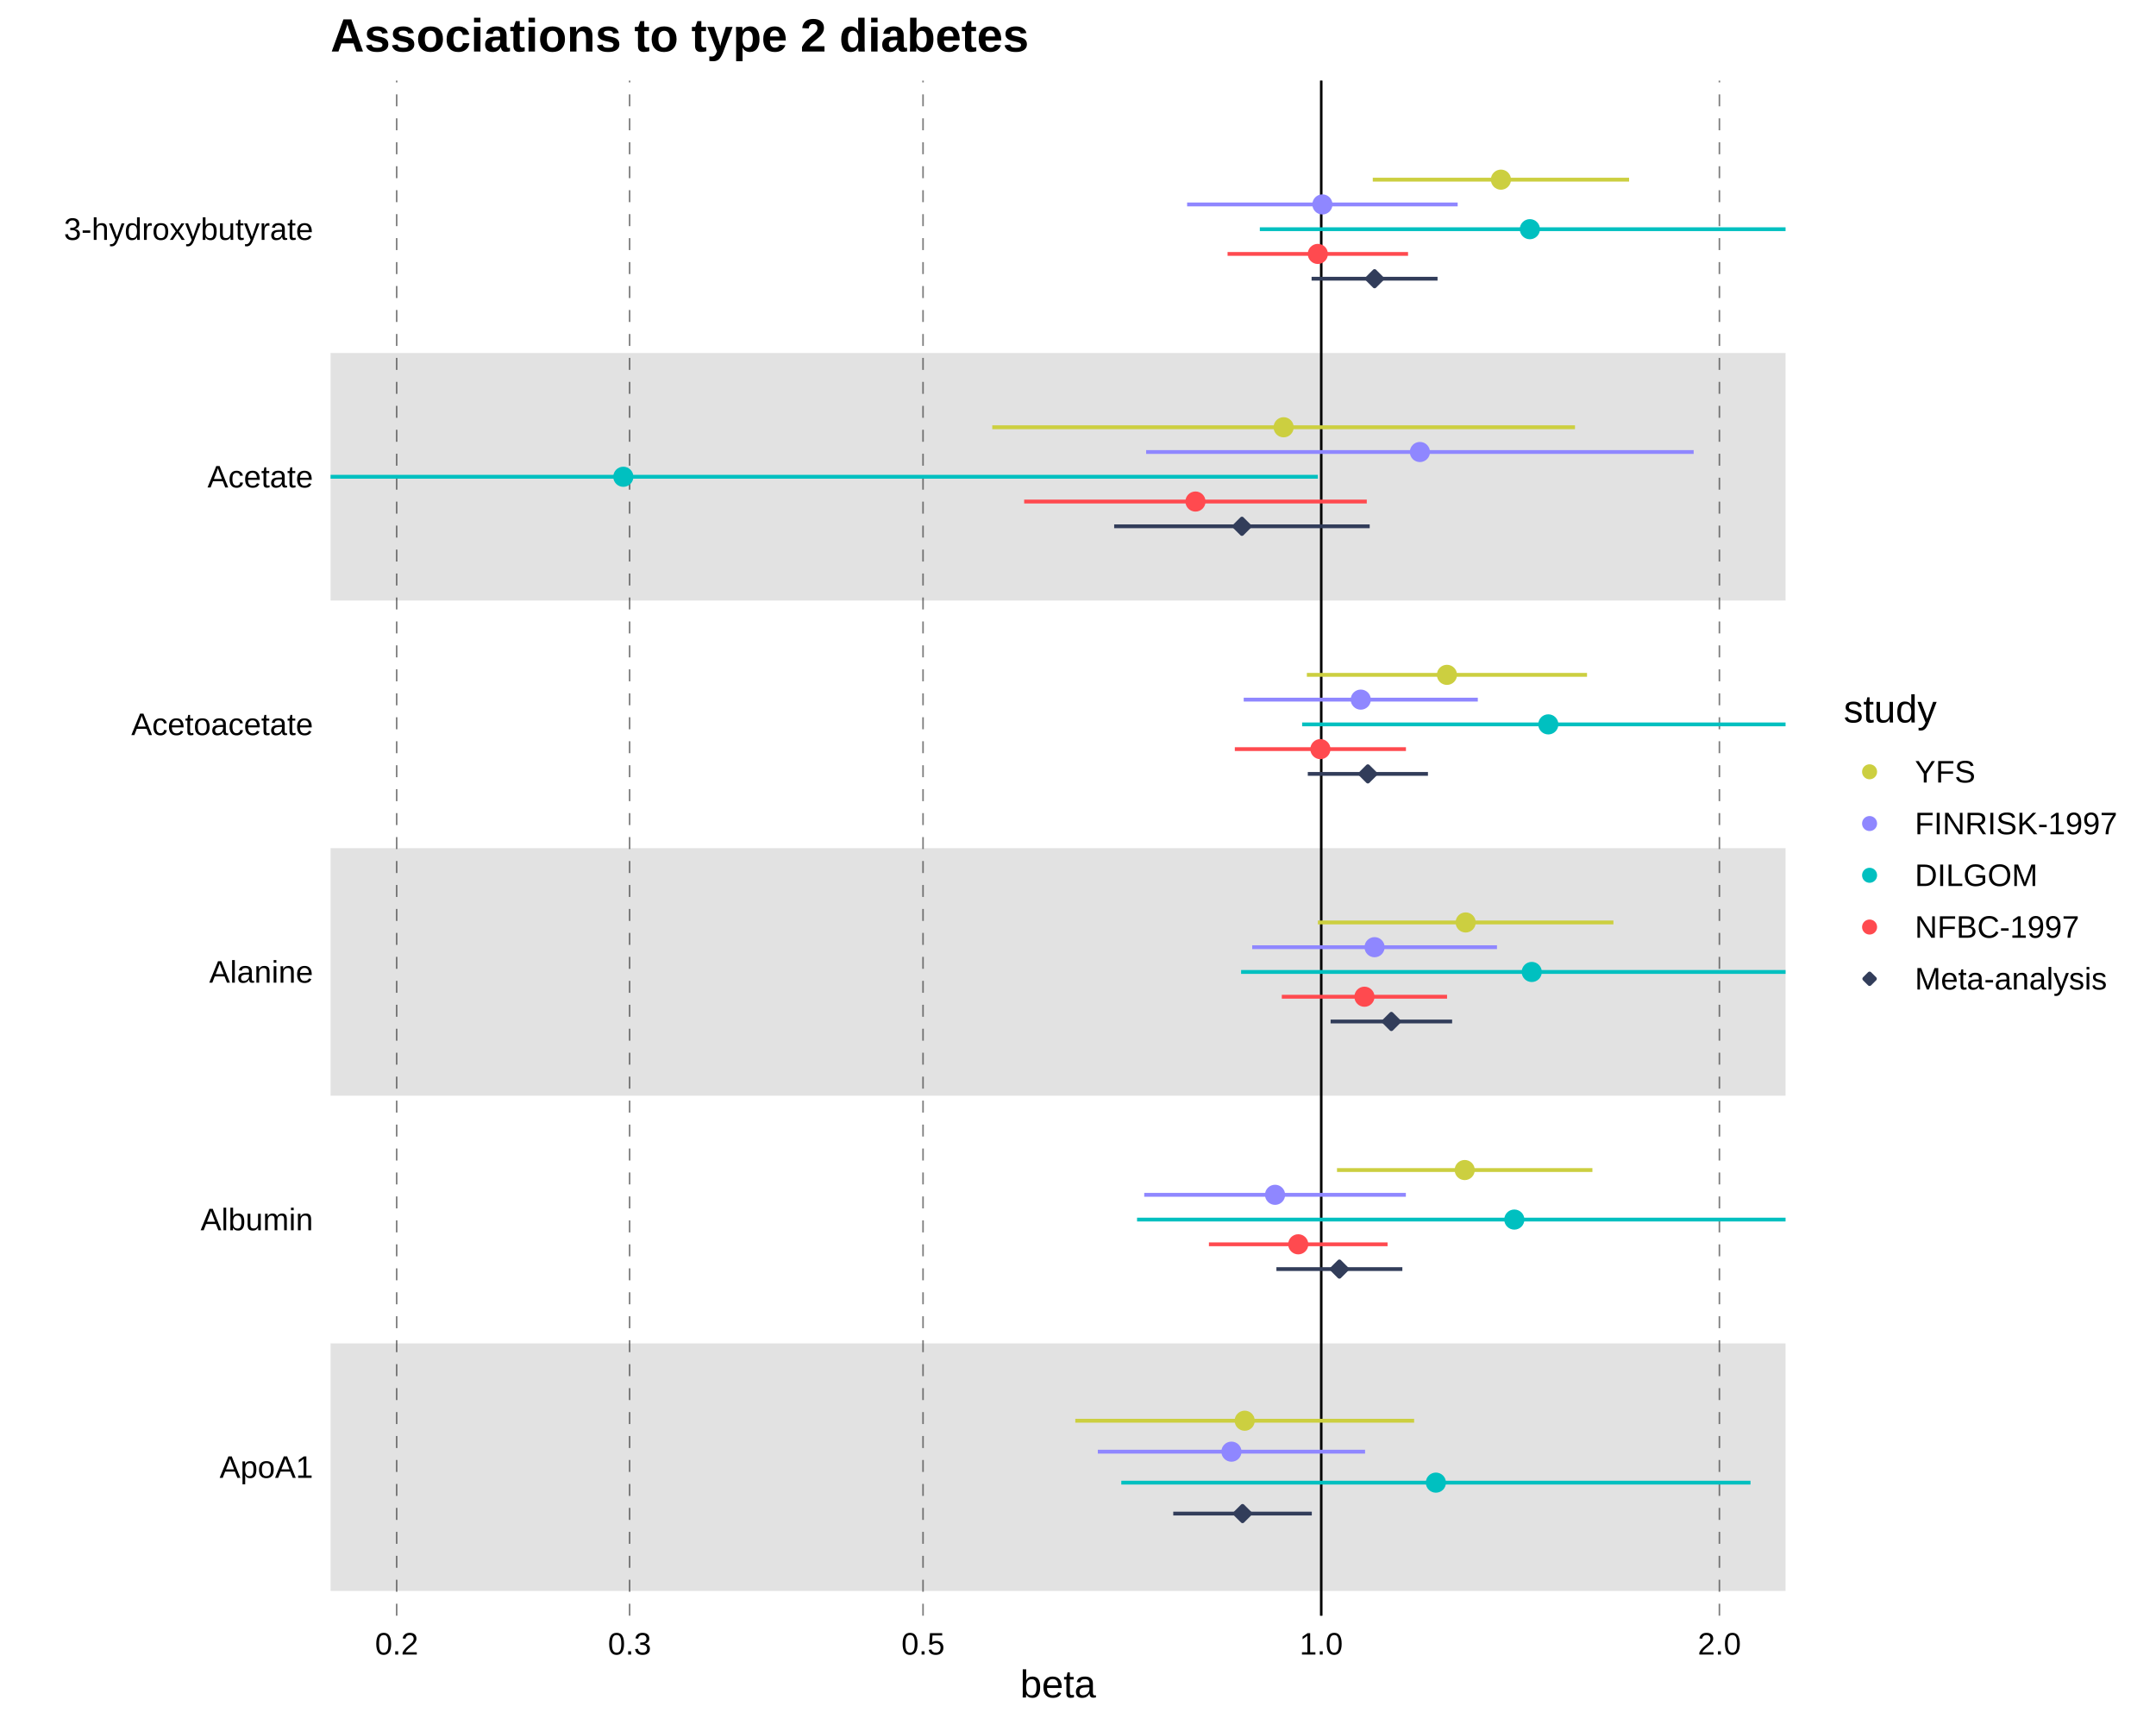
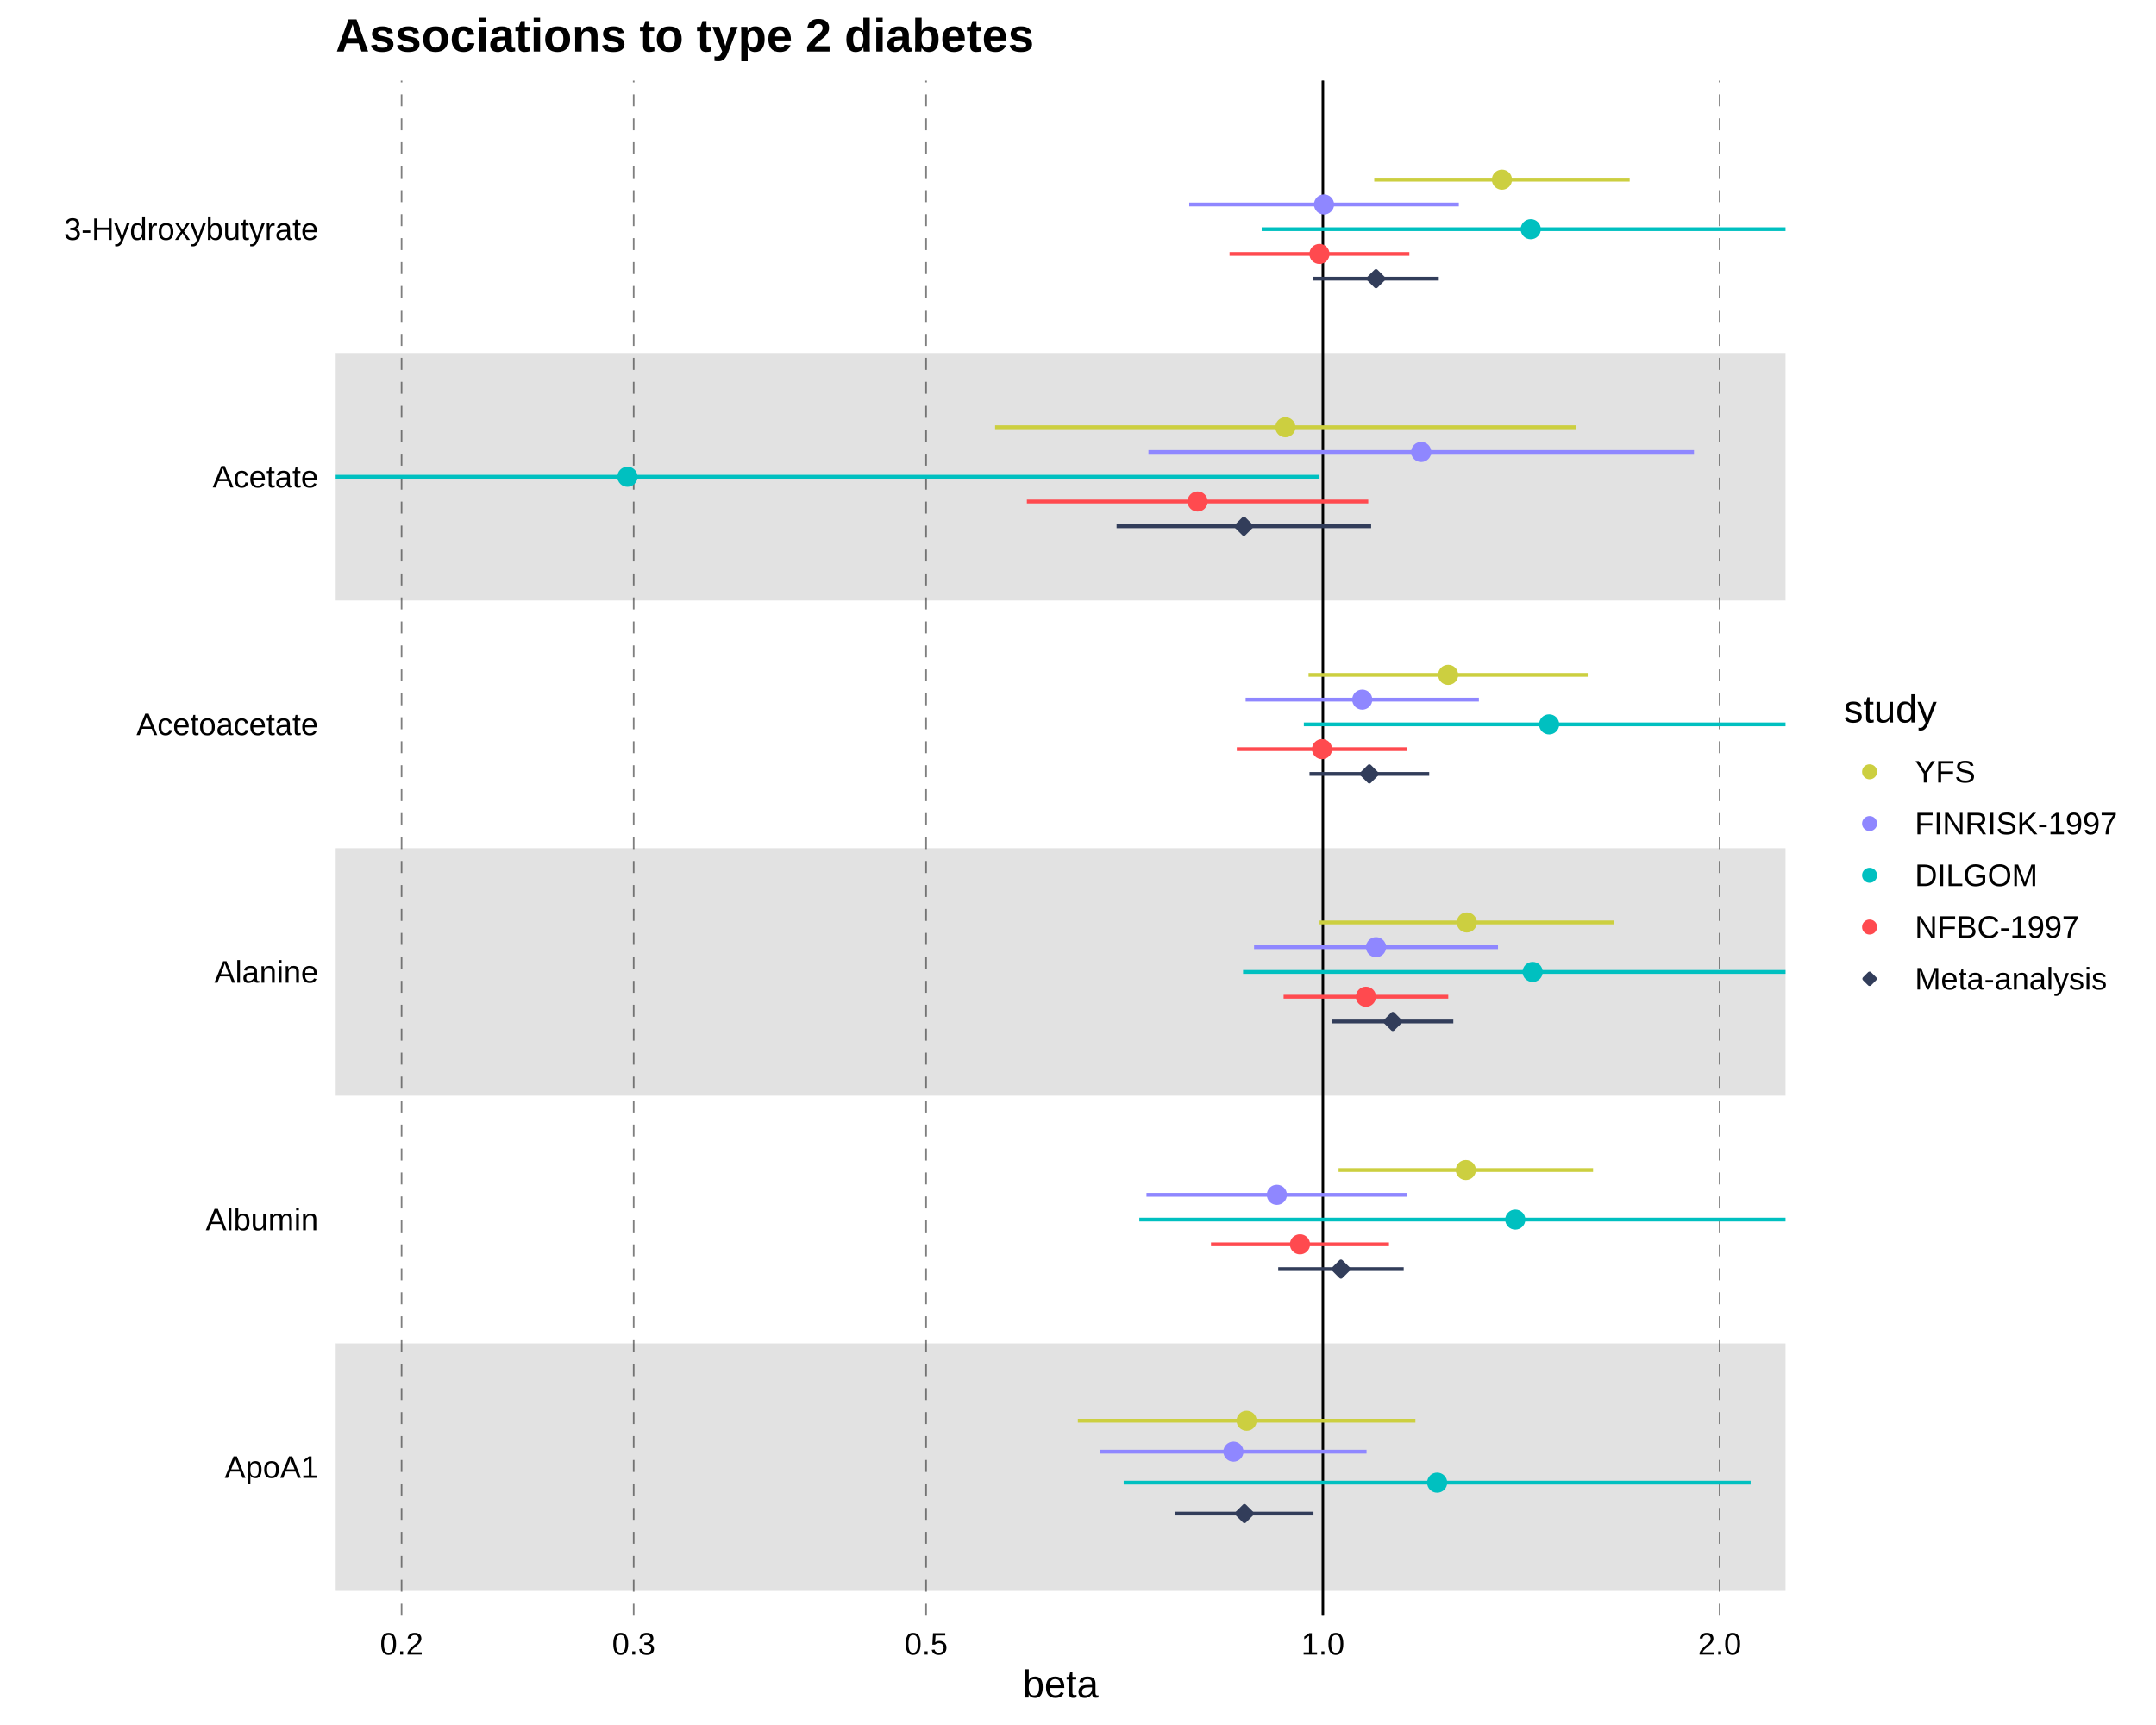
<svg xmlns="http://www.w3.org/2000/svg" viewBox="0 0 720.00 576.00">
  <defs>
    <style type="text/css">
    line, polyline, polygon, path, rect, circle {
      fill: none;
      stroke: #000000;
      stroke-linecap: round;
      stroke-linejoin: round;
      stroke-miterlimit: 10.00;
    }
  </style>
  </defs>
  <rect width="100%" height="100%" style="stroke: none; fill: #FFFFFF;" />
  <defs>
-     <clipPath id="cpMTEwLjM5fDU5Ni4yOXw1MzkuNTF8MjYuOTI=">
-       <rect x="110.39" y="26.92" width="485.90" height="512.58" />
+     <clipPath id="cpMTEyLjEwfDU5Ni4yOXw1MzkuNTF8MjYuOTI=">
+       <rect x="112.10" y="26.92" width="484.18" height="512.58" />
    </clipPath>
  </defs>
-   <rect x="110.39" y="26.92" width="485.90" height="512.58" style="stroke-width: 0.75; stroke: none;" clip-path="url(#cpMTEwLjM5fDU5Ni4yOXw1MzkuNTF8MjYuOTI=)" />
-   <polyline points="132.47,539.51 132.47,26.92 " style="stroke-width: 0.53; stroke: #7F7F7F; stroke-dasharray: 4.00,4.00; stroke-linecap: butt;" clip-path="url(#cpMTEwLjM5fDU5Ni4yOXw1MzkuNTF8MjYuOTI=)" />
-   <polyline points="210.26,539.51 210.26,26.92 " style="stroke-width: 0.53; stroke: #7F7F7F; stroke-dasharray: 4.00,4.00; stroke-linecap: butt;" clip-path="url(#cpMTEwLjM5fDU5Ni4yOXw1MzkuNTF8MjYuOTI=)" />
-   <polyline points="308.25,539.51 308.25,26.92 " style="stroke-width: 0.53; stroke: #7F7F7F; stroke-dasharray: 4.00,4.00; stroke-linecap: butt;" clip-path="url(#cpMTEwLjM5fDU5Ni4yOXw1MzkuNTF8MjYuOTI=)" />
-   <polyline points="441.23,539.51 441.23,26.92 " style="stroke-width: 0.53; stroke: #7F7F7F; stroke-dasharray: 4.00,4.00; stroke-linecap: butt;" clip-path="url(#cpMTEwLjM5fDU5Ni4yOXw1MzkuNTF8MjYuOTI=)" />
-   <polyline points="574.20,539.51 574.20,26.92 " style="stroke-width: 0.53; stroke: #7F7F7F; stroke-dasharray: 4.00,4.00; stroke-linecap: butt;" clip-path="url(#cpMTEwLjM5fDU5Ni4yOXw1MzkuNTF8MjYuOTI=)" />
-   <rect x="110.39" y="448.56" width="485.90" height="82.67" style="stroke-width: nan; stroke: none; stroke-linecap: square; stroke-linejoin: miter; fill: #222222; fill-opacity: 0.13;" clip-path="url(#cpMTEwLjM5fDU5Ni4yOXw1MzkuNTF8MjYuOTI=)" />
-   <rect x="110.39" y="365.89" width="485.90" height="82.67" style="stroke-width: nan; stroke: none; stroke-linecap: square; stroke-linejoin: miter;" clip-path="url(#cpMTEwLjM5fDU5Ni4yOXw1MzkuNTF8MjYuOTI=)" />
-   <rect x="110.39" y="283.21" width="485.90" height="82.67" style="stroke-width: nan; stroke: none; stroke-linecap: square; stroke-linejoin: miter; fill: #222222; fill-opacity: 0.13;" clip-path="url(#cpMTEwLjM5fDU5Ni4yOXw1MzkuNTF8MjYuOTI=)" />
-   <rect x="110.39" y="200.54" width="485.90" height="82.67" style="stroke-width: nan; stroke: none; stroke-linecap: square; stroke-linejoin: miter;" clip-path="url(#cpMTEwLjM5fDU5Ni4yOXw1MzkuNTF8MjYuOTI=)" />
-   <rect x="110.39" y="117.86" width="485.90" height="82.67" style="stroke-width: nan; stroke: none; stroke-linecap: square; stroke-linejoin: miter; fill: #222222; fill-opacity: 0.13;" clip-path="url(#cpMTEwLjM5fDU5Ni4yOXw1MzkuNTF8MjYuOTI=)" />
-   <rect x="110.39" y="35.19" width="485.90" height="82.67" style="stroke-width: nan; stroke: none; stroke-linecap: square; stroke-linejoin: miter;" clip-path="url(#cpMTEwLjM5fDU5Ni4yOXw1MzkuNTF8MjYuOTI=)" />
-   <line x1="441.23" y1="539.51" x2="441.23" y2="26.92" style="stroke-width: 0.85; stroke-linecap: butt;" clip-path="url(#cpMTEwLjM5fDU5Ni4yOXw1MzkuNTF8MjYuOTI=)" />
-   <line x1="359.10" y1="474.40" x2="472.25" y2="474.40" style="stroke-width: 1.28; stroke: #CCCF40; stroke-linecap: butt;" clip-path="url(#cpMTEwLjM5fDU5Ni4yOXw1MzkuNTF8MjYuOTI=)" />
-   <line x1="366.62" y1="484.73" x2="455.87" y2="484.73" style="stroke-width: 1.28; stroke: #8F87FF; stroke-linecap: butt;" clip-path="url(#cpMTEwLjM5fDU5Ni4yOXw1MzkuNTF8MjYuOTI=)" />
-   <line x1="374.46" y1="495.07" x2="584.58" y2="495.07" style="stroke-width: 1.28; stroke: #00C0C0; stroke-linecap: butt;" clip-path="url(#cpMTEwLjM5fDU5Ni4yOXw1MzkuNTF8MjYuOTI=)" />
-   <line x1="391.81" y1="505.40" x2="438.08" y2="505.40" style="stroke-width: 1.28; stroke: #323D5A; stroke-linecap: butt;" clip-path="url(#cpMTEwLjM5fDU5Ni4yOXw1MzkuNTF8MjYuOTI=)" />
-   <line x1="446.49" y1="390.69" x2="531.79" y2="390.69" style="stroke-width: 1.28; stroke: #CCCF40; stroke-linecap: butt;" clip-path="url(#cpMTEwLjM5fDU5Ni4yOXw1MzkuNTF8MjYuOTI=)" />
-   <line x1="382.12" y1="398.96" x2="469.49" y2="398.96" style="stroke-width: 1.28; stroke: #8F87FF; stroke-linecap: butt;" clip-path="url(#cpMTEwLjM5fDU5Ni4yOXw1MzkuNTF8MjYuOTI=)" />
-   <line x1="379.72" y1="407.23" x2="631.71" y2="407.23" style="stroke-width: 1.28; stroke: #00C0C0; stroke-linecap: butt;" clip-path="url(#cpMTEwLjM5fDU5Ni4yOXw1MzkuNTF8MjYuOTI=)" />
-   <line x1="403.72" y1="415.49" x2="463.38" y2="415.49" style="stroke-width: 1.28; stroke: #FF4A4F; stroke-linecap: butt;" clip-path="url(#cpMTEwLjM5fDU5Ni4yOXw1MzkuNTF8MjYuOTI=)" />
-   <line x1="426.26" y1="423.76" x2="468.32" y2="423.76" style="stroke-width: 1.28; stroke: #323D5A; stroke-linecap: butt;" clip-path="url(#cpMTEwLjM5fDU5Ni4yOXw1MzkuNTF8MjYuOTI=)" />
-   <line x1="440.11" y1="308.02" x2="538.81" y2="308.02" style="stroke-width: 1.28; stroke: #CCCF40; stroke-linecap: butt;" clip-path="url(#cpMTEwLjM5fDU5Ni4yOXw1MzkuNTF8MjYuOTI=)" />
-   <line x1="418.17" y1="316.28" x2="499.92" y2="316.28" style="stroke-width: 1.28; stroke: #8F87FF; stroke-linecap: butt;" clip-path="url(#cpMTEwLjM5fDU5Ni4yOXw1MzkuNTF8MjYuOTI=)" />
-   <line x1="414.47" y1="324.55" x2="608.59" y2="324.55" style="stroke-width: 1.28; stroke: #00C0C0; stroke-linecap: butt;" clip-path="url(#cpMTEwLjM5fDU5Ni4yOXw1MzkuNTF8MjYuOTI=)" />
-   <line x1="428.06" y1="332.82" x2="483.25" y2="332.82" style="stroke-width: 1.28; stroke: #FF4A4F; stroke-linecap: butt;" clip-path="url(#cpMTEwLjM5fDU5Ni4yOXw1MzkuNTF8MjYuOTI=)" />
-   <line x1="444.36" y1="341.09" x2="484.94" y2="341.09" style="stroke-width: 1.28; stroke: #323D5A; stroke-linecap: butt;" clip-path="url(#cpMTEwLjM5fDU5Ni4yOXw1MzkuNTF8MjYuOTI=)" />
-   <line x1="436.43" y1="225.34" x2="529.99" y2="225.34" style="stroke-width: 1.28; stroke: #CCCF40; stroke-linecap: butt;" clip-path="url(#cpMTEwLjM5fDU5Ni4yOXw1MzkuNTF8MjYuOTI=)" />
-   <line x1="415.34" y1="233.61" x2="493.52" y2="233.61" style="stroke-width: 1.28; stroke: #8F87FF; stroke-linecap: butt;" clip-path="url(#cpMTEwLjM5fDU5Ni4yOXw1MzkuNTF8MjYuOTI=)" />
-   <line x1="434.85" y1="241.88" x2="599.26" y2="241.88" style="stroke-width: 1.28; stroke: #00C0C0; stroke-linecap: butt;" clip-path="url(#cpMTEwLjM5fDU5Ni4yOXw1MzkuNTF8MjYuOTI=)" />
-   <line x1="412.37" y1="250.14" x2="469.52" y2="250.14" style="stroke-width: 1.28; stroke: #FF4A4F; stroke-linecap: butt;" clip-path="url(#cpMTEwLjM5fDU5Ni4yOXw1MzkuNTF8MjYuOTI=)" />
-   <line x1="436.74" y1="258.41" x2="476.87" y2="258.41" style="stroke-width: 1.28; stroke: #323D5A; stroke-linecap: butt;" clip-path="url(#cpMTEwLjM5fDU5Ni4yOXw1MzkuNTF8MjYuOTI=)" />
-   <line x1="331.37" y1="142.67" x2="525.97" y2="142.67" style="stroke-width: 1.28; stroke: #CCCF40; stroke-linecap: butt;" clip-path="url(#cpMTEwLjM5fDU5Ni4yOXw1MzkuNTF8MjYuOTI=)" />
-   <line x1="382.76" y1="150.93" x2="565.60" y2="150.93" style="stroke-width: 1.28; stroke: #8F87FF; stroke-linecap: butt;" clip-path="url(#cpMTEwLjM5fDU5Ni4yOXw1MzkuNTF8MjYuOTI=)" />
-   <line x1="0.00" y1="159.20" x2="440.10" y2="159.20" style="stroke-width: 1.28; stroke: #00C0C0; stroke-linecap: butt;" clip-path="url(#cpMTEwLjM5fDU5Ni4yOXw1MzkuNTF8MjYuOTI=)" />
-   <line x1="342.02" y1="167.47" x2="456.44" y2="167.47" style="stroke-width: 1.28; stroke: #FF4A4F; stroke-linecap: butt;" clip-path="url(#cpMTEwLjM5fDU5Ni4yOXw1MzkuNTF8MjYuOTI=)" />
-   <line x1="372.08" y1="175.74" x2="457.41" y2="175.74" style="stroke-width: 1.28; stroke: #323D5A; stroke-linecap: butt;" clip-path="url(#cpMTEwLjM5fDU5Ni4yOXw1MzkuNTF8MjYuOTI=)" />
-   <line x1="458.44" y1="59.99" x2="544.04" y2="59.99" style="stroke-width: 1.28; stroke: #CCCF40; stroke-linecap: butt;" clip-path="url(#cpMTEwLjM5fDU5Ni4yOXw1MzkuNTF8MjYuOTI=)" />
-   <line x1="396.44" y1="68.26" x2="486.79" y2="68.26" style="stroke-width: 1.28; stroke: #8F87FF; stroke-linecap: butt;" clip-path="url(#cpMTEwLjM5fDU5Ni4yOXw1MzkuNTF8MjYuOTI=)" />
-   <line x1="420.72" y1="76.53" x2="601.08" y2="76.53" style="stroke-width: 1.28; stroke: #00C0C0; stroke-linecap: butt;" clip-path="url(#cpMTEwLjM5fDU5Ni4yOXw1MzkuNTF8MjYuOTI=)" />
-   <line x1="409.95" y1="84.79" x2="470.22" y2="84.79" style="stroke-width: 1.28; stroke: #FF4A4F; stroke-linecap: butt;" clip-path="url(#cpMTEwLjM5fDU5Ni4yOXw1MzkuNTF8MjYuOTI=)" />
-   <line x1="438.01" y1="93.06" x2="480.07" y2="93.06" style="stroke-width: 1.28; stroke: #323D5A; stroke-linecap: butt;" clip-path="url(#cpMTEwLjM5fDU5Ni4yOXw1MzkuNTF8MjYuOTI=)" />
-   <circle cx="415.67" cy="474.40" r="1.99pt" style="stroke-width: 1.42; stroke: #CCCF40; fill: #CCCF40;" clip-path="url(#cpMTEwLjM5fDU5Ni4yOXw1MzkuNTF8MjYuOTI=)" />
-   <circle cx="411.24" cy="484.73" r="1.99pt" style="stroke-width: 1.42; stroke: #8F87FF; fill: #8F87FF;" clip-path="url(#cpMTEwLjM5fDU5Ni4yOXw1MzkuNTF8MjYuOTI=)" />
-   <circle cx="479.52" cy="495.07" r="1.99pt" style="stroke-width: 1.42; stroke: #00C0C0; fill: #00C0C0;" clip-path="url(#cpMTEwLjM5fDU5Ni4yOXw1MzkuNTF8MjYuOTI=)" />
-   <polygon points="414.95,507.89 417.44,505.40 414.95,502.91 412.45,505.40 " style="stroke-width: 1.42; stroke: #323D5A; fill: #323D5A;" clip-path="url(#cpMTEwLjM5fDU5Ni4yOXw1MzkuNTF8MjYuOTI=)" />
-   <circle cx="489.14" cy="390.69" r="1.99pt" style="stroke-width: 1.42; stroke: #CCCF40; fill: #CCCF40;" clip-path="url(#cpMTEwLjM5fDU5Ni4yOXw1MzkuNTF8MjYuOTI=)" />
-   <circle cx="425.81" cy="398.96" r="1.99pt" style="stroke-width: 1.42; stroke: #8F87FF; fill: #8F87FF;" clip-path="url(#cpMTEwLjM5fDU5Ni4yOXw1MzkuNTF8MjYuOTI=)" />
-   <circle cx="505.71" cy="407.23" r="1.99pt" style="stroke-width: 1.42; stroke: #00C0C0; fill: #00C0C0;" clip-path="url(#cpMTEwLjM5fDU5Ni4yOXw1MzkuNTF8MjYuOTI=)" />
-   <circle cx="433.55" cy="415.49" r="1.99pt" style="stroke-width: 1.42; stroke: #FF4A4F; fill: #FF4A4F;" clip-path="url(#cpMTEwLjM5fDU5Ni4yOXw1MzkuNTF8MjYuOTI=)" />
-   <polygon points="447.29,426.25 449.78,423.76 447.29,421.27 444.79,423.76 " style="stroke-width: 1.42; stroke: #323D5A; fill: #323D5A;" clip-path="url(#cpMTEwLjM5fDU5Ni4yOXw1MzkuNTF8MjYuOTI=)" />
-   <circle cx="489.46" cy="308.02" r="1.99pt" style="stroke-width: 1.42; stroke: #CCCF40; fill: #CCCF40;" clip-path="url(#cpMTEwLjM5fDU5Ni4yOXw1MzkuNTF8MjYuOTI=)" />
-   <circle cx="459.04" cy="316.28" r="1.99pt" style="stroke-width: 1.42; stroke: #8F87FF; fill: #8F87FF;" clip-path="url(#cpMTEwLjM5fDU5Ni4yOXw1MzkuNTF8MjYuOTI=)" />
-   <circle cx="511.53" cy="324.55" r="1.99pt" style="stroke-width: 1.42; stroke: #00C0C0; fill: #00C0C0;" clip-path="url(#cpMTEwLjM5fDU5Ni4yOXw1MzkuNTF8MjYuOTI=)" />
-   <circle cx="455.66" cy="332.82" r="1.99pt" style="stroke-width: 1.42; stroke: #FF4A4F; fill: #FF4A4F;" clip-path="url(#cpMTEwLjM5fDU5Ni4yOXw1MzkuNTF8MjYuOTI=)" />
-   <polygon points="464.65,343.58 467.14,341.09 464.65,338.59 462.16,341.09 " style="stroke-width: 1.42; stroke: #323D5A; fill: #323D5A;" clip-path="url(#cpMTEwLjM5fDU5Ni4yOXw1MzkuNTF8MjYuOTI=)" />
-   <circle cx="483.21" cy="225.34" r="1.99pt" style="stroke-width: 1.42; stroke: #CCCF40; fill: #CCCF40;" clip-path="url(#cpMTEwLjM5fDU5Ni4yOXw1MzkuNTF8MjYuOTI=)" />
-   <circle cx="454.43" cy="233.61" r="1.99pt" style="stroke-width: 1.42; stroke: #8F87FF; fill: #8F87FF;" clip-path="url(#cpMTEwLjM5fDU5Ni4yOXw1MzkuNTF8MjYuOTI=)" />
-   <circle cx="517.06" cy="241.88" r="1.99pt" style="stroke-width: 1.42; stroke: #00C0C0; fill: #00C0C0;" clip-path="url(#cpMTEwLjM5fDU5Ni4yOXw1MzkuNTF8MjYuOTI=)" />
-   <circle cx="440.95" cy="250.14" r="1.99pt" style="stroke-width: 1.42; stroke: #FF4A4F; fill: #FF4A4F;" clip-path="url(#cpMTEwLjM5fDU5Ni4yOXw1MzkuNTF8MjYuOTI=)" />
-   <polygon points="456.80,260.90 459.30,258.41 456.80,255.92 454.31,258.41 " style="stroke-width: 1.42; stroke: #323D5A; fill: #323D5A;" clip-path="url(#cpMTEwLjM5fDU5Ni4yOXw1MzkuNTF8MjYuOTI=)" />
-   <circle cx="428.67" cy="142.67" r="1.99pt" style="stroke-width: 1.42; stroke: #CCCF40; fill: #CCCF40;" clip-path="url(#cpMTEwLjM5fDU5Ni4yOXw1MzkuNTF8MjYuOTI=)" />
-   <circle cx="474.18" cy="150.93" r="1.99pt" style="stroke-width: 1.42; stroke: #8F87FF; fill: #8F87FF;" clip-path="url(#cpMTEwLjM5fDU5Ni4yOXw1MzkuNTF8MjYuOTI=)" />
-   <circle cx="208.16" cy="159.20" r="1.99pt" style="stroke-width: 1.42; stroke: #00C0C0; fill: #00C0C0;" clip-path="url(#cpMTEwLjM5fDU5Ni4yOXw1MzkuNTF8MjYuOTI=)" />
-   <circle cx="399.23" cy="167.47" r="1.99pt" style="stroke-width: 1.42; stroke: #FF4A4F; fill: #FF4A4F;" clip-path="url(#cpMTEwLjM5fDU5Ni4yOXw1MzkuNTF8MjYuOTI=)" />
-   <polygon points="414.75,178.23 417.24,175.74 414.75,173.24 412.25,175.74 " style="stroke-width: 1.42; stroke: #323D5A; fill: #323D5A;" clip-path="url(#cpMTEwLjM5fDU5Ni4yOXw1MzkuNTF8MjYuOTI=)" />
-   <circle cx="501.24" cy="59.99" r="1.99pt" style="stroke-width: 1.42; stroke: #CCCF40; fill: #CCCF40;" clip-path="url(#cpMTEwLjM5fDU5Ni4yOXw1MzkuNTF8MjYuOTI=)" />
-   <circle cx="441.62" cy="68.26" r="1.99pt" style="stroke-width: 1.42; stroke: #8F87FF; fill: #8F87FF;" clip-path="url(#cpMTEwLjM5fDU5Ni4yOXw1MzkuNTF8MjYuOTI=)" />
-   <circle cx="510.90" cy="76.53" r="1.99pt" style="stroke-width: 1.42; stroke: #00C0C0; fill: #00C0C0;" clip-path="url(#cpMTEwLjM5fDU5Ni4yOXw1MzkuNTF8MjYuOTI=)" />
-   <circle cx="440.09" cy="84.79" r="1.99pt" style="stroke-width: 1.42; stroke: #FF4A4F; fill: #FF4A4F;" clip-path="url(#cpMTEwLjM5fDU5Ni4yOXw1MzkuNTF8MjYuOTI=)" />
-   <polygon points="459.04,95.55 461.53,93.06 459.04,90.57 456.55,93.06 " style="stroke-width: 1.42; stroke: #323D5A; fill: #323D5A;" clip-path="url(#cpMTEwLjM5fDU5Ni4yOXw1MzkuNTF8MjYuOTI=)" />
+   <rect x="112.10" y="26.92" width="484.18" height="512.58" style="stroke-width: 0.75; stroke: none;" clip-path="url(#cpMTEyLjEwfDU5Ni4yOXw1MzkuNTF8MjYuOTI=)" />
+   <polyline points="134.11,539.51 134.11,26.92 " style="stroke-width: 0.53; stroke: #7F7F7F; stroke-dasharray: 4.00,4.00; stroke-linecap: butt;" clip-path="url(#cpMTEyLjEwfDU5Ni4yOXw1MzkuNTF8MjYuOTI=)" />
+   <polyline points="211.62,539.51 211.62,26.92 " style="stroke-width: 0.53; stroke: #7F7F7F; stroke-dasharray: 4.00,4.00; stroke-linecap: butt;" clip-path="url(#cpMTEyLjEwfDU5Ni4yOXw1MzkuNTF8MjYuOTI=)" />
+   <polyline points="309.27,539.51 309.27,26.92 " style="stroke-width: 0.53; stroke: #7F7F7F; stroke-dasharray: 4.00,4.00; stroke-linecap: butt;" clip-path="url(#cpMTEyLjEwfDU5Ni4yOXw1MzkuNTF8MjYuOTI=)" />
+   <polyline points="441.78,539.51 441.78,26.92 " style="stroke-width: 0.53; stroke: #7F7F7F; stroke-dasharray: 4.00,4.00; stroke-linecap: butt;" clip-path="url(#cpMTEyLjEwfDU5Ni4yOXw1MzkuNTF8MjYuOTI=)" />
+   <polyline points="574.28,539.51 574.28,26.92 " style="stroke-width: 0.53; stroke: #7F7F7F; stroke-dasharray: 4.00,4.00; stroke-linecap: butt;" clip-path="url(#cpMTEyLjEwfDU5Ni4yOXw1MzkuNTF8MjYuOTI=)" />
+   <rect x="112.10" y="448.56" width="484.18" height="82.67" style="stroke-width: nan; stroke: none; stroke-linecap: square; stroke-linejoin: miter; fill: #222222; fill-opacity: 0.13;" clip-path="url(#cpMTEyLjEwfDU5Ni4yOXw1MzkuNTF8MjYuOTI=)" />
+   <rect x="112.10" y="365.89" width="484.18" height="82.67" style="stroke-width: nan; stroke: none; stroke-linecap: square; stroke-linejoin: miter;" clip-path="url(#cpMTEyLjEwfDU5Ni4yOXw1MzkuNTF8MjYuOTI=)" />
+   <rect x="112.10" y="283.21" width="484.18" height="82.67" style="stroke-width: nan; stroke: none; stroke-linecap: square; stroke-linejoin: miter; fill: #222222; fill-opacity: 0.13;" clip-path="url(#cpMTEyLjEwfDU5Ni4yOXw1MzkuNTF8MjYuOTI=)" />
+   <rect x="112.10" y="200.54" width="484.18" height="82.67" style="stroke-width: nan; stroke: none; stroke-linecap: square; stroke-linejoin: miter;" clip-path="url(#cpMTEyLjEwfDU5Ni4yOXw1MzkuNTF8MjYuOTI=)" />
+   <rect x="112.10" y="117.86" width="484.18" height="82.67" style="stroke-width: nan; stroke: none; stroke-linecap: square; stroke-linejoin: miter; fill: #222222; fill-opacity: 0.13;" clip-path="url(#cpMTEyLjEwfDU5Ni4yOXw1MzkuNTF8MjYuOTI=)" />
+   <rect x="112.10" y="35.19" width="484.18" height="82.67" style="stroke-width: nan; stroke: none; stroke-linecap: square; stroke-linejoin: miter;" clip-path="url(#cpMTEyLjEwfDU5Ni4yOXw1MzkuNTF8MjYuOTI=)" />
+   <line x1="441.78" y1="539.51" x2="441.78" y2="26.92" style="stroke-width: 0.85; stroke-linecap: butt;" clip-path="url(#cpMTEyLjEwfDU5Ni4yOXw1MzkuNTF8MjYuOTI=)" />
+   <line x1="359.94" y1="474.40" x2="472.68" y2="474.40" style="stroke-width: 1.28; stroke: #CCCF40; stroke-linecap: butt;" clip-path="url(#cpMTEyLjEwfDU5Ni4yOXw1MzkuNTF8MjYuOTI=)" />
+   <line x1="367.43" y1="484.73" x2="456.36" y2="484.73" style="stroke-width: 1.28; stroke: #8F87FF; stroke-linecap: butt;" clip-path="url(#cpMTEyLjEwfDU5Ni4yOXw1MzkuNTF8MjYuOTI=)" />
+   <line x1="375.25" y1="495.07" x2="584.62" y2="495.07" style="stroke-width: 1.28; stroke: #00C0C0; stroke-linecap: butt;" clip-path="url(#cpMTEyLjEwfDU5Ni4yOXw1MzkuNTF8MjYuOTI=)" />
+   <line x1="392.53" y1="505.40" x2="438.64" y2="505.40" style="stroke-width: 1.28; stroke: #323D5A; stroke-linecap: butt;" clip-path="url(#cpMTEyLjEwfDU5Ni4yOXw1MzkuNTF8MjYuOTI=)" />
+   <line x1="447.02" y1="390.69" x2="532.01" y2="390.69" style="stroke-width: 1.28; stroke: #CCCF40; stroke-linecap: butt;" clip-path="url(#cpMTEyLjEwfDU5Ni4yOXw1MzkuNTF8MjYuOTI=)" />
+   <line x1="382.87" y1="398.96" x2="469.94" y2="398.96" style="stroke-width: 1.28; stroke: #8F87FF; stroke-linecap: butt;" clip-path="url(#cpMTEyLjEwfDU5Ni4yOXw1MzkuNTF8MjYuOTI=)" />
+   <line x1="380.48" y1="407.23" x2="631.59" y2="407.23" style="stroke-width: 1.28; stroke: #00C0C0; stroke-linecap: butt;" clip-path="url(#cpMTEyLjEwfDU5Ni4yOXw1MzkuNTF8MjYuOTI=)" />
+   <line x1="404.41" y1="415.49" x2="463.85" y2="415.49" style="stroke-width: 1.28; stroke: #FF4A4F; stroke-linecap: butt;" clip-path="url(#cpMTEyLjEwfDU5Ni4yOXw1MzkuNTF8MjYuOTI=)" />
+   <line x1="426.86" y1="423.76" x2="468.77" y2="423.76" style="stroke-width: 1.28; stroke: #323D5A; stroke-linecap: butt;" clip-path="url(#cpMTEyLjEwfDU5Ni4yOXw1MzkuNTF8MjYuOTI=)" />
+   <line x1="440.66" y1="308.02" x2="539.01" y2="308.02" style="stroke-width: 1.28; stroke: #CCCF40; stroke-linecap: butt;" clip-path="url(#cpMTEyLjEwfDU5Ni4yOXw1MzkuNTF8MjYuOTI=)" />
+   <line x1="418.80" y1="316.28" x2="500.26" y2="316.28" style="stroke-width: 1.28; stroke: #8F87FF; stroke-linecap: butt;" clip-path="url(#cpMTEyLjEwfDU5Ni4yOXw1MzkuNTF8MjYuOTI=)" />
+   <line x1="415.12" y1="324.55" x2="608.55" y2="324.55" style="stroke-width: 1.28; stroke: #00C0C0; stroke-linecap: butt;" clip-path="url(#cpMTEyLjEwfDU5Ni4yOXw1MzkuNTF8MjYuOTI=)" />
+   <line x1="428.66" y1="332.82" x2="483.65" y2="332.82" style="stroke-width: 1.28; stroke: #FF4A4F; stroke-linecap: butt;" clip-path="url(#cpMTEyLjEwfDU5Ni4yOXw1MzkuNTF8MjYuOTI=)" />
+   <line x1="444.89" y1="341.09" x2="485.34" y2="341.09" style="stroke-width: 1.28; stroke: #323D5A; stroke-linecap: butt;" clip-path="url(#cpMTEyLjEwfDU5Ni4yOXw1MzkuNTF8MjYuOTI=)" />
+   <line x1="436.99" y1="225.34" x2="530.22" y2="225.34" style="stroke-width: 1.28; stroke: #CCCF40; stroke-linecap: butt;" clip-path="url(#cpMTEyLjEwfDU5Ni4yOXw1MzkuNTF8MjYuOTI=)" />
+   <line x1="415.98" y1="233.61" x2="493.88" y2="233.61" style="stroke-width: 1.28; stroke: #8F87FF; stroke-linecap: butt;" clip-path="url(#cpMTEyLjEwfDU5Ni4yOXw1MzkuNTF8MjYuOTI=)" />
+   <line x1="435.42" y1="241.88" x2="599.25" y2="241.88" style="stroke-width: 1.28; stroke: #00C0C0; stroke-linecap: butt;" clip-path="url(#cpMTEyLjEwfDU5Ni4yOXw1MzkuNTF8MjYuOTI=)" />
+   <line x1="413.03" y1="250.14" x2="469.96" y2="250.14" style="stroke-width: 1.28; stroke: #FF4A4F; stroke-linecap: butt;" clip-path="url(#cpMTEyLjEwfDU5Ni4yOXw1MzkuNTF8MjYuOTI=)" />
+   <line x1="437.31" y1="258.41" x2="477.29" y2="258.41" style="stroke-width: 1.28; stroke: #323D5A; stroke-linecap: butt;" clip-path="url(#cpMTEyLjEwfDU5Ni4yOXw1MzkuNTF8MjYuOTI=)" />
+   <line x1="332.31" y1="142.67" x2="526.22" y2="142.67" style="stroke-width: 1.28; stroke: #CCCF40; stroke-linecap: butt;" clip-path="url(#cpMTEyLjEwfDU5Ni4yOXw1MzkuNTF8MjYuOTI=)" />
+   <line x1="383.52" y1="150.93" x2="565.71" y2="150.93" style="stroke-width: 1.28; stroke: #8F87FF; stroke-linecap: butt;" clip-path="url(#cpMTEyLjEwfDU5Ni4yOXw1MzkuNTF8MjYuOTI=)" />
+   <line x1="0.00" y1="159.20" x2="440.66" y2="159.20" style="stroke-width: 1.28; stroke: #00C0C0; stroke-linecap: butt;" clip-path="url(#cpMTEyLjEwfDU5Ni4yOXw1MzkuNTF8MjYuOTI=)" />
+   <line x1="342.92" y1="167.47" x2="456.93" y2="167.47" style="stroke-width: 1.28; stroke: #FF4A4F; stroke-linecap: butt;" clip-path="url(#cpMTEyLjEwfDU5Ni4yOXw1MzkuNTF8MjYuOTI=)" />
+   <line x1="372.88" y1="175.74" x2="457.90" y2="175.74" style="stroke-width: 1.28; stroke: #323D5A; stroke-linecap: butt;" clip-path="url(#cpMTEyLjEwfDU5Ni4yOXw1MzkuNTF8MjYuOTI=)" />
+   <line x1="458.93" y1="59.99" x2="544.23" y2="59.99" style="stroke-width: 1.28; stroke: #CCCF40; stroke-linecap: butt;" clip-path="url(#cpMTEyLjEwfDU5Ni4yOXw1MzkuNTF8MjYuOTI=)" />
+   <line x1="397.15" y1="68.26" x2="487.18" y2="68.26" style="stroke-width: 1.28; stroke: #8F87FF; stroke-linecap: butt;" clip-path="url(#cpMTEyLjEwfDU5Ni4yOXw1MzkuNTF8MjYuOTI=)" />
+   <line x1="421.34" y1="76.53" x2="601.07" y2="76.53" style="stroke-width: 1.28; stroke: #00C0C0; stroke-linecap: butt;" clip-path="url(#cpMTEyLjEwfDU5Ni4yOXw1MzkuNTF8MjYuOTI=)" />
+   <line x1="410.61" y1="84.79" x2="470.66" y2="84.79" style="stroke-width: 1.28; stroke: #FF4A4F; stroke-linecap: butt;" clip-path="url(#cpMTEyLjEwfDU5Ni4yOXw1MzkuNTF8MjYuOTI=)" />
+   <line x1="438.57" y1="93.06" x2="480.48" y2="93.06" style="stroke-width: 1.28; stroke: #323D5A; stroke-linecap: butt;" clip-path="url(#cpMTEyLjEwfDU5Ni4yOXw1MzkuNTF8MjYuOTI=)" />
+   <circle cx="416.31" cy="474.40" r="1.99pt" style="stroke-width: 1.42; stroke: #CCCF40; fill: #CCCF40;" clip-path="url(#cpMTEyLjEwfDU5Ni4yOXw1MzkuNTF8MjYuOTI=)" />
+   <circle cx="411.90" cy="484.73" r="1.99pt" style="stroke-width: 1.42; stroke: #8F87FF; fill: #8F87FF;" clip-path="url(#cpMTEyLjEwfDU5Ni4yOXw1MzkuNTF8MjYuOTI=)" />
+   <circle cx="479.94" cy="495.07" r="1.99pt" style="stroke-width: 1.42; stroke: #00C0C0; fill: #00C0C0;" clip-path="url(#cpMTEyLjEwfDU5Ni4yOXw1MzkuNTF8MjYuOTI=)" />
+   <polygon points="415.59,507.89 418.08,505.40 415.59,502.91 413.09,505.40 " style="stroke-width: 1.42; stroke: #323D5A; fill: #323D5A;" clip-path="url(#cpMTEyLjEwfDU5Ni4yOXw1MzkuNTF8MjYuOTI=)" />
+   <circle cx="489.52" cy="390.69" r="1.99pt" style="stroke-width: 1.42; stroke: #CCCF40; fill: #CCCF40;" clip-path="url(#cpMTEyLjEwfDU5Ni4yOXw1MzkuNTF8MjYuOTI=)" />
+   <circle cx="426.41" cy="398.96" r="1.99pt" style="stroke-width: 1.42; stroke: #8F87FF; fill: #8F87FF;" clip-path="url(#cpMTEyLjEwfDU5Ni4yOXw1MzkuNTF8MjYuOTI=)" />
+   <circle cx="506.03" cy="407.23" r="1.99pt" style="stroke-width: 1.42; stroke: #00C0C0; fill: #00C0C0;" clip-path="url(#cpMTEyLjEwfDU5Ni4yOXw1MzkuNTF8MjYuOTI=)" />
+   <circle cx="434.13" cy="415.49" r="1.99pt" style="stroke-width: 1.42; stroke: #FF4A4F; fill: #FF4A4F;" clip-path="url(#cpMTEyLjEwfDU5Ni4yOXw1MzkuNTF8MjYuOTI=)" />
+   <polygon points="447.81,426.25 450.31,423.76 447.81,421.27 445.32,423.76 " style="stroke-width: 1.42; stroke: #323D5A; fill: #323D5A;" clip-path="url(#cpMTEyLjEwfDU5Ni4yOXw1MzkuNTF8MjYuOTI=)" />
+   <circle cx="489.84" cy="308.02" r="1.99pt" style="stroke-width: 1.42; stroke: #CCCF40; fill: #CCCF40;" clip-path="url(#cpMTEyLjEwfDU5Ni4yOXw1MzkuNTF8MjYuOTI=)" />
+   <circle cx="459.53" cy="316.28" r="1.99pt" style="stroke-width: 1.42; stroke: #8F87FF; fill: #8F87FF;" clip-path="url(#cpMTEyLjEwfDU5Ni4yOXw1MzkuNTF8MjYuOTI=)" />
+   <circle cx="511.83" cy="324.55" r="1.99pt" style="stroke-width: 1.42; stroke: #00C0C0; fill: #00C0C0;" clip-path="url(#cpMTEyLjEwfDU5Ni4yOXw1MzkuNTF8MjYuOTI=)" />
+   <circle cx="456.16" cy="332.82" r="1.99pt" style="stroke-width: 1.42; stroke: #FF4A4F; fill: #FF4A4F;" clip-path="url(#cpMTEyLjEwfDU5Ni4yOXw1MzkuNTF8MjYuOTI=)" />
+   <polygon points="465.12,343.58 467.61,341.09 465.12,338.59 462.62,341.09 " style="stroke-width: 1.42; stroke: #323D5A; fill: #323D5A;" clip-path="url(#cpMTEyLjEwfDU5Ni4yOXw1MzkuNTF8MjYuOTI=)" />
+   <circle cx="483.61" cy="225.34" r="1.99pt" style="stroke-width: 1.42; stroke: #CCCF40; fill: #CCCF40;" clip-path="url(#cpMTEyLjEwfDU5Ni4yOXw1MzkuNTF8MjYuOTI=)" />
+   <circle cx="454.93" cy="233.61" r="1.99pt" style="stroke-width: 1.42; stroke: #8F87FF; fill: #8F87FF;" clip-path="url(#cpMTEyLjEwfDU5Ni4yOXw1MzkuNTF8MjYuOTI=)" />
+   <circle cx="517.34" cy="241.88" r="1.99pt" style="stroke-width: 1.42; stroke: #00C0C0; fill: #00C0C0;" clip-path="url(#cpMTEyLjEwfDU5Ni4yOXw1MzkuNTF8MjYuOTI=)" />
+   <circle cx="441.50" cy="250.14" r="1.99pt" style="stroke-width: 1.42; stroke: #FF4A4F; fill: #FF4A4F;" clip-path="url(#cpMTEyLjEwfDU5Ni4yOXw1MzkuNTF8MjYuOTI=)" />
+   <polygon points="457.30,260.90 459.79,258.41 457.30,255.92 454.80,258.41 " style="stroke-width: 1.42; stroke: #323D5A; fill: #323D5A;" clip-path="url(#cpMTEyLjEwfDU5Ni4yOXw1MzkuNTF8MjYuOTI=)" />
+   <circle cx="429.26" cy="142.67" r="1.99pt" style="stroke-width: 1.42; stroke: #CCCF40; fill: #CCCF40;" clip-path="url(#cpMTEyLjEwfDU5Ni4yOXw1MzkuNTF8MjYuOTI=)" />
+   <circle cx="474.61" cy="150.93" r="1.99pt" style="stroke-width: 1.42; stroke: #8F87FF; fill: #8F87FF;" clip-path="url(#cpMTEyLjEwfDU5Ni4yOXw1MzkuNTF8MjYuOTI=)" />
+   <circle cx="209.53" cy="159.20" r="1.99pt" style="stroke-width: 1.42; stroke: #00C0C0; fill: #00C0C0;" clip-path="url(#cpMTEyLjEwfDU5Ni4yOXw1MzkuNTF8MjYuOTI=)" />
+   <circle cx="399.93" cy="167.47" r="1.99pt" style="stroke-width: 1.42; stroke: #FF4A4F; fill: #FF4A4F;" clip-path="url(#cpMTEyLjEwfDU5Ni4yOXw1MzkuNTF8MjYuOTI=)" />
+   <polygon points="415.39,178.23 417.88,175.74 415.39,173.24 412.90,175.74 " style="stroke-width: 1.42; stroke: #323D5A; fill: #323D5A;" clip-path="url(#cpMTEyLjEwfDU5Ni4yOXw1MzkuNTF8MjYuOTI=)" />
+   <circle cx="501.58" cy="59.99" r="1.99pt" style="stroke-width: 1.42; stroke: #CCCF40; fill: #CCCF40;" clip-path="url(#cpMTEyLjEwfDU5Ni4yOXw1MzkuNTF8MjYuOTI=)" />
+   <circle cx="442.16" cy="68.26" r="1.99pt" style="stroke-width: 1.42; stroke: #8F87FF; fill: #8F87FF;" clip-path="url(#cpMTEyLjEwfDU5Ni4yOXw1MzkuNTF8MjYuOTI=)" />
+   <circle cx="511.20" cy="76.53" r="1.99pt" style="stroke-width: 1.42; stroke: #00C0C0; fill: #00C0C0;" clip-path="url(#cpMTEyLjEwfDU5Ni4yOXw1MzkuNTF8MjYuOTI=)" />
+   <circle cx="440.64" cy="84.79" r="1.99pt" style="stroke-width: 1.42; stroke: #FF4A4F; fill: #FF4A4F;" clip-path="url(#cpMTEyLjEwfDU5Ni4yOXw1MzkuNTF8MjYuOTI=)" />
+   <polygon points="459.52,95.55 462.02,93.06 459.52,90.57 457.03,93.06 " style="stroke-width: 1.42; stroke: #323D5A; fill: #323D5A;" clip-path="url(#cpMTEyLjEwfDU5Ni4yOXw1MzkuNTF8MjYuOTI=)" />
  <defs>
    <clipPath id="cpMC4wMHw3MjAuMDB8NTc2LjAwfDAuMDA=">
      <rect x="0.00" y="0.00" width="720.00" height="576.00" />
    </clipPath>
  </defs>
  <g clip-path="url(#cpMC4wMHw3MjAuMDB8NTc2LjAwfDAuMDA=)">
-     <text x="73.34" y="493.48" style="font-size: 10.40px; font-family: Liberation Sans;" textLength="31.22px" lengthAdjust="spacingAndGlyphs">ApoA1</text>
+     <text x="75.06" y="493.48" style="font-size: 10.40px; font-family: Liberation Sans;" textLength="31.22px" lengthAdjust="spacingAndGlyphs">ApoA1</text>
  </g>
  <g clip-path="url(#cpMC4wMHw3MjAuMDB8NTc2LjAwfDAuMDA=)">
-     <text x="66.99" y="410.80" style="font-size: 10.40px; font-family: Liberation Sans;" textLength="37.56px" lengthAdjust="spacingAndGlyphs">Albumin</text>
+     <text x="68.71" y="410.80" style="font-size: 10.40px; font-family: Liberation Sans;" textLength="37.56px" lengthAdjust="spacingAndGlyphs">Albumin</text>
  </g>
  <g clip-path="url(#cpMC4wMHw3MjAuMDB8NTc2LjAwfDAuMDA=)">
-     <text x="69.87" y="328.13" style="font-size: 10.40px; font-family: Liberation Sans;" textLength="34.69px" lengthAdjust="spacingAndGlyphs">Alanine</text>
+     <text x="71.59" y="328.13" style="font-size: 10.40px; font-family: Liberation Sans;" textLength="34.69px" lengthAdjust="spacingAndGlyphs">Alanine</text>
  </g>
  <g clip-path="url(#cpMC4wMHw3MjAuMDB8NTc2LjAwfDAuMDA=)">
-     <text x="43.85" y="245.45" style="font-size: 10.40px; font-family: Liberation Sans;" textLength="60.70px" lengthAdjust="spacingAndGlyphs">Acetoacetate</text>
+     <text x="45.57" y="245.45" style="font-size: 10.40px; font-family: Liberation Sans;" textLength="60.70px" lengthAdjust="spacingAndGlyphs">Acetoacetate</text>
  </g>
  <g clip-path="url(#cpMC4wMHw3MjAuMDB8NTc2LjAwfDAuMDA=)">
-     <text x="69.29" y="162.78" style="font-size: 10.40px; font-family: Liberation Sans;" textLength="35.27px" lengthAdjust="spacingAndGlyphs">Acetate</text>
+     <text x="71.01" y="162.78" style="font-size: 10.40px; font-family: Liberation Sans;" textLength="35.27px" lengthAdjust="spacingAndGlyphs">Acetate</text>
  </g>
  <g clip-path="url(#cpMC4wMHw3MjAuMDB8NTc2LjAwfDAuMDA=)">
-     <text x="21.35" y="80.10" style="font-size: 10.40px; font-family: Liberation Sans;" textLength="83.20px" lengthAdjust="spacingAndGlyphs">3-hydroxybutyrate</text>
+     <text x="21.35" y="80.10" style="font-size: 10.40px; font-family: Liberation Sans;" textLength="84.92px" lengthAdjust="spacingAndGlyphs">3-Hydroxybutyrate</text>
  </g>
  <g clip-path="url(#cpMC4wMHw3MjAuMDB8NTc2LjAwfDAuMDA=)">
-     <text x="125.25" y="552.49" style="font-size: 10.40px; font-family: Liberation Sans;" textLength="14.45px" lengthAdjust="spacingAndGlyphs">0.2</text>
+     <text x="126.89" y="552.49" style="font-size: 10.40px; font-family: Liberation Sans;" textLength="14.45px" lengthAdjust="spacingAndGlyphs">0.2</text>
  </g>
  <g clip-path="url(#cpMC4wMHw3MjAuMDB8NTc2LjAwfDAuMDA=)">
-     <text x="203.03" y="552.49" style="font-size: 10.40px; font-family: Liberation Sans;" textLength="14.45px" lengthAdjust="spacingAndGlyphs">0.3</text>
+     <text x="204.40" y="552.49" style="font-size: 10.40px; font-family: Liberation Sans;" textLength="14.45px" lengthAdjust="spacingAndGlyphs">0.3</text>
  </g>
  <g clip-path="url(#cpMC4wMHw3MjAuMDB8NTc2LjAwfDAuMDA=)">
-     <text x="301.03" y="552.49" style="font-size: 10.40px; font-family: Liberation Sans;" textLength="14.45px" lengthAdjust="spacingAndGlyphs">0.5</text>
+     <text x="302.05" y="552.49" style="font-size: 10.40px; font-family: Liberation Sans;" textLength="14.45px" lengthAdjust="spacingAndGlyphs">0.5</text>
  </g>
  <g clip-path="url(#cpMC4wMHw3MjAuMDB8NTc2LjAwfDAuMDA=)">
-     <text x="434.00" y="552.49" style="font-size: 10.40px; font-family: Liberation Sans;" textLength="14.45px" lengthAdjust="spacingAndGlyphs">1.0</text>
+     <text x="434.55" y="552.49" style="font-size: 10.40px; font-family: Liberation Sans;" textLength="14.45px" lengthAdjust="spacingAndGlyphs">1.0</text>
  </g>
  <g clip-path="url(#cpMC4wMHw3MjAuMDB8NTc2LjAwfDAuMDA=)">
-     <text x="566.97" y="552.49" style="font-size: 10.40px; font-family: Liberation Sans;" textLength="14.45px" lengthAdjust="spacingAndGlyphs">2.0</text>
+     <text x="567.05" y="552.49" style="font-size: 10.40px; font-family: Liberation Sans;" textLength="14.45px" lengthAdjust="spacingAndGlyphs">2.0</text>
  </g>
  <g clip-path="url(#cpMC4wMHw3MjAuMDB8NTc2LjAwfDAuMDA=)">
-     <text x="340.68" y="566.82" style="font-size: 13.00px; font-family: Liberation Sans;" textLength="25.31px" lengthAdjust="spacingAndGlyphs">beta</text>
+     <text x="341.54" y="566.82" style="font-size: 13.00px; font-family: Liberation Sans;" textLength="25.31px" lengthAdjust="spacingAndGlyphs">beta</text>
  </g>
  <g clip-path="url(#cpMC4wMHw3MjAuMDB8NTc2LjAwfDAuMDA=)">
    <text x="615.71" y="241.24" style="font-size: 13.00px; font-family: Liberation Sans;" textLength="31.08px" lengthAdjust="spacingAndGlyphs">study</text>
  </g>
  <circle cx="624.35" cy="257.71" r="1.35pt" style="stroke-width: 1.42; stroke: #CCCF40; fill: #CCCF40;" clip-path="url(#cpMC4wMHw3MjAuMDB8NTc2LjAwfDAuMDA=)" />
  <circle cx="624.35" cy="274.99" r="1.35pt" style="stroke-width: 1.42; stroke: #8F87FF; fill: #8F87FF;" clip-path="url(#cpMC4wMHw3MjAuMDB8NTc2LjAwfDAuMDA=)" />
  <circle cx="624.35" cy="292.27" r="1.35pt" style="stroke-width: 1.42; stroke: #00C0C0; fill: #00C0C0;" clip-path="url(#cpMC4wMHw3MjAuMDB8NTc2LjAwfDAuMDA=)" />
  <circle cx="624.35" cy="309.55" r="1.35pt" style="stroke-width: 1.42; stroke: #FF4A4F; fill: #FF4A4F;" clip-path="url(#cpMC4wMHw3MjAuMDB8NTc2LjAwfDAuMDA=)" />
  <polygon points="624.35,328.52 626.05,326.83 624.35,325.14 622.66,326.83 " style="stroke-width: 1.42; stroke: #323D5A; fill: #323D5A;" clip-path="url(#cpMC4wMHw3MjAuMDB8NTc2LjAwfDAuMDA=)" />
  <g clip-path="url(#cpMC4wMHw3MjAuMDB8NTc2LjAwfDAuMDA=)">
    <text x="639.47" y="261.29" style="font-size: 10.40px; font-family: Liberation Sans;" textLength="20.22px" lengthAdjust="spacingAndGlyphs">YFS</text>
  </g>
  <g clip-path="url(#cpMC4wMHw3MjAuMDB8NTc2LjAwfDAuMDA=)">
    <text x="639.47" y="278.57" style="font-size: 10.40px; font-family: Liberation Sans;" textLength="67.58px" lengthAdjust="spacingAndGlyphs">FINRISK-1997</text>
  </g>
  <g clip-path="url(#cpMC4wMHw3MjAuMDB8NTc2LjAwfDAuMDA=)">
    <text x="639.47" y="295.85" style="font-size: 10.40px; font-family: Liberation Sans;" textLength="40.98px" lengthAdjust="spacingAndGlyphs">DILGOM</text>
  </g>
  <g clip-path="url(#cpMC4wMHw3MjAuMDB8NTc2LjAwfDAuMDA=)">
    <text x="639.47" y="313.13" style="font-size: 10.40px; font-family: Liberation Sans;" textLength="54.86px" lengthAdjust="spacingAndGlyphs">NFBC-1997</text>
  </g>
  <g clip-path="url(#cpMC4wMHw3MjAuMDB8NTc2LjAwfDAuMDA=)">
    <text x="639.47" y="330.41" style="font-size: 10.40px; font-family: Liberation Sans;" textLength="64.14px" lengthAdjust="spacingAndGlyphs">Meta-analysis</text>
  </g>
  <g clip-path="url(#cpMC4wMHw3MjAuMDB8NTc2LjAwfDAuMDA=)">
-     <text x="110.39" y="17.21" style="font-size: 15.60px; font-weight: bold; font-family: Liberation Sans;" textLength="233.09px" lengthAdjust="spacingAndGlyphs">Associations to type 2 diabetes</text>
+     <text x="112.10" y="17.21" style="font-size: 15.60px; font-weight: bold; font-family: Liberation Sans;" textLength="233.09px" lengthAdjust="spacingAndGlyphs">Associations to type 2 diabetes</text>
  </g>
</svg>
